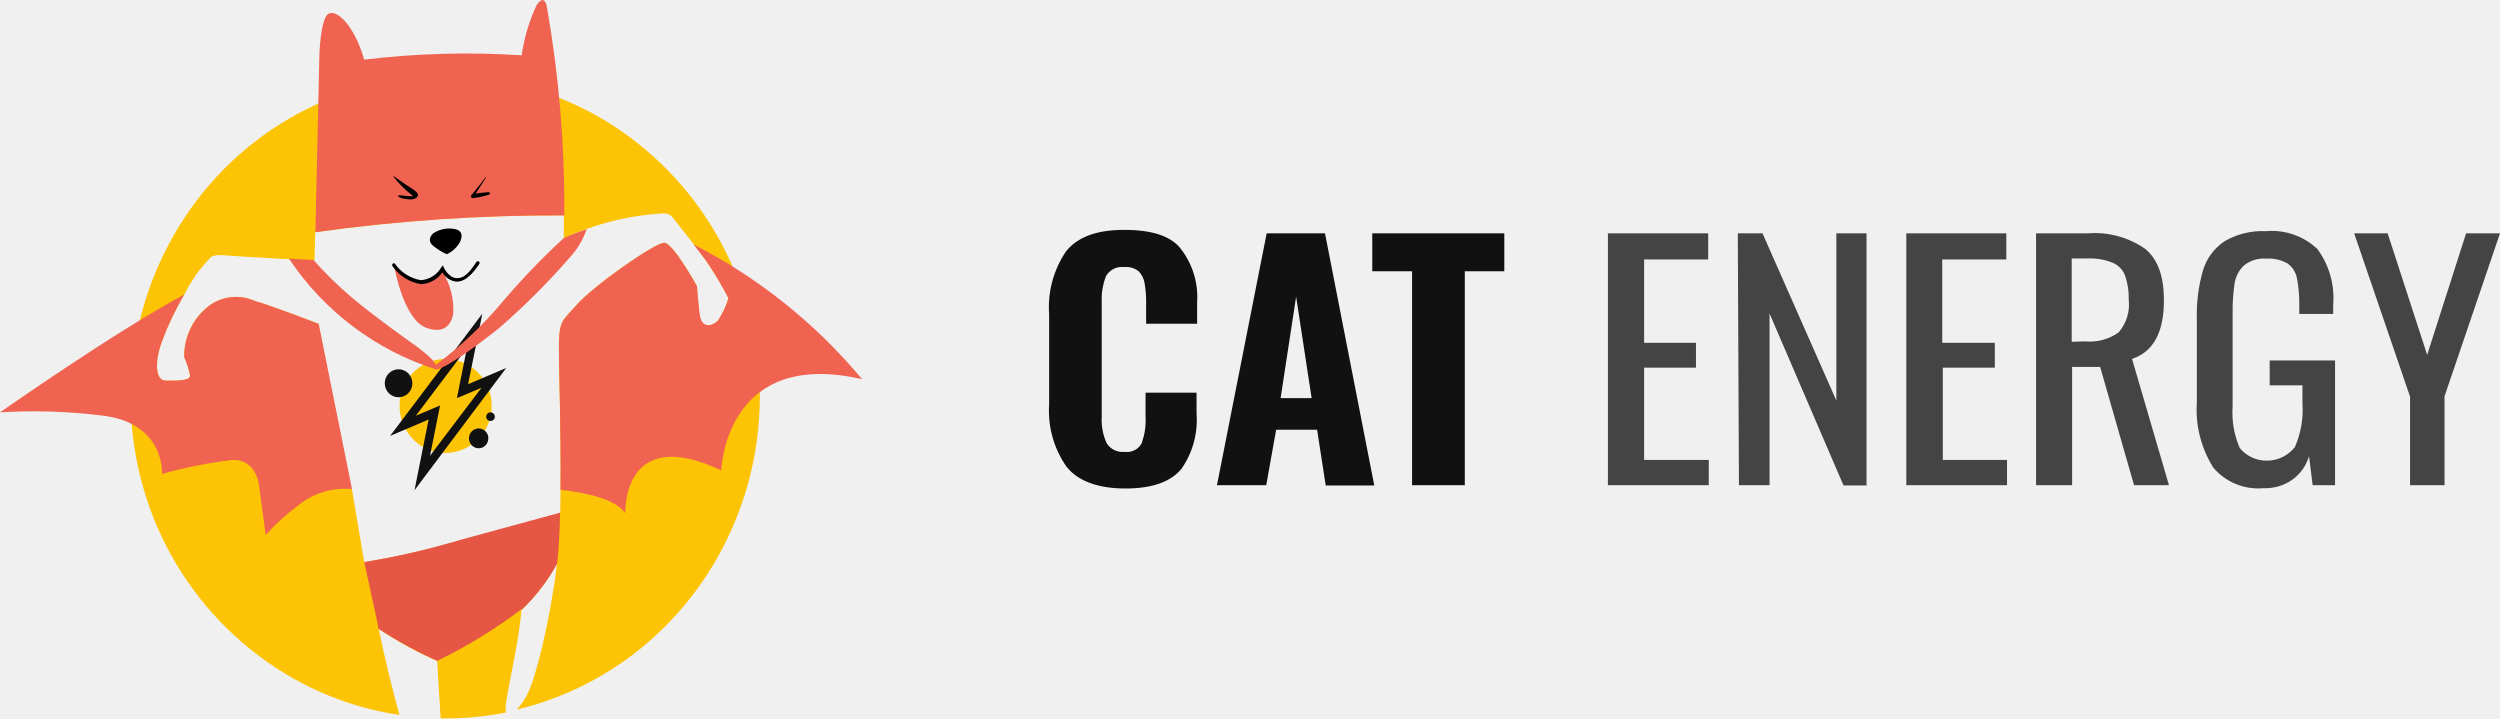
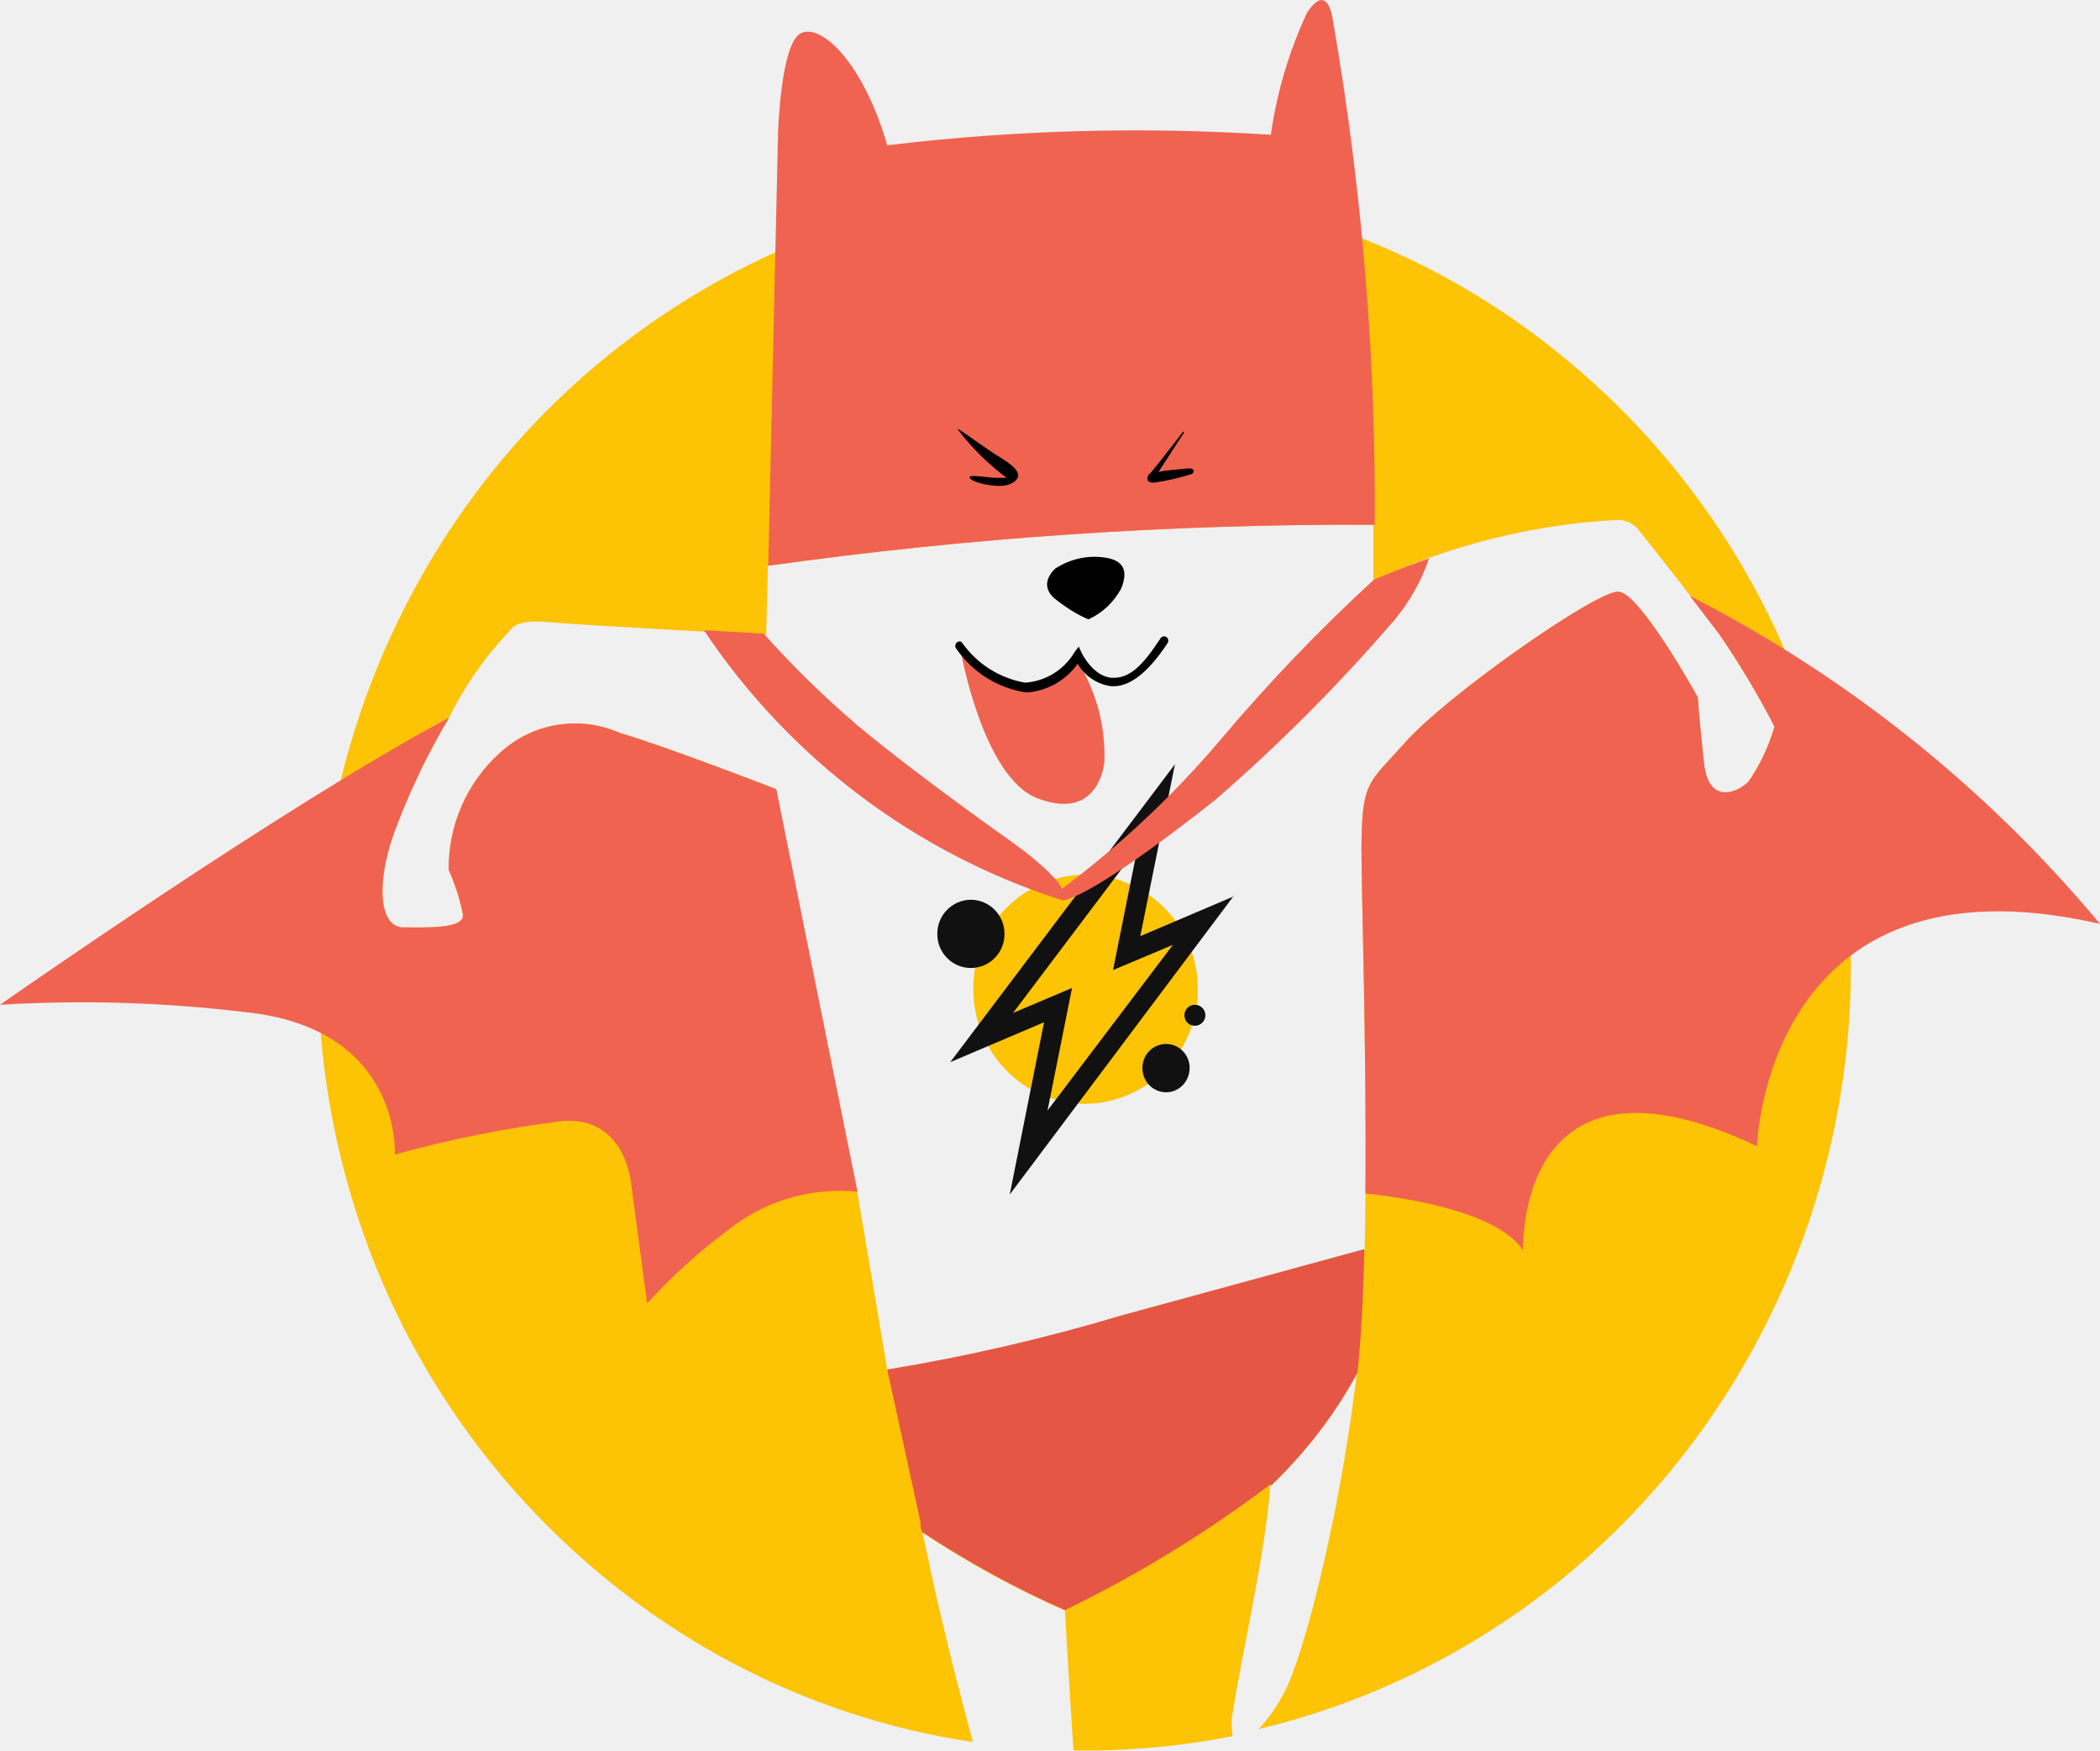
- <svg xmlns="http://www.w3.org/2000/svg" viewBox="0 0 174 50" fill="none">
-   <g clip-path="url(#a)">
-     <path d="M51.2 19.05a22.3 22.3 0 0 0-6.88-9.13 21.5 21.5 0 0 0-21.62-2.95 21.95 21.95 0 0 0-9 6.97 22.76 22.76 0 0 0-3.04 22.04 22.31 22.31 0 0 0 6.78 9.22c3 2.42 6.57 4 10.36 4.56-.5-1.82-1-3.84-1.44-5.98 1.29.86 2.65 1.6 4.07 2.23 0 0 .1 1.88.24 3.99a21.7 21.7 0 0 0 4.55-.41 1.9 1.9 0 0 1 0-.67c.25-1.63.94-4.57 1.07-6.46.99-.94 1.83-2.03 2.48-3.24l-.05.39c-.47 3.71-1.45 7.68-2.05 8.78-.2.37-.43.7-.71 1 3.1-.74 6-2.16 8.5-4.15 2.5-2 4.55-4.53 6-7.42a22.73 22.73 0 0 0 .75-18.77Zm-1.25 3.3c-.38.38-1.15.64-1.28-.5a30.8 30.8 0 0 1-.16-1.93s-1.65-2.99-2.27-3.02c-.62-.04-4.99 3.02-6.14 4.36-1 1.12-1.2 1.05-1.2 3.03 0 1.49.19 7.12.09 11.43l-6.97 1.9a53.8 53.8 0 0 1-6.67 1.5l-.86-5.09h-.12l-2.2-11.49s-3.25-1.26-4.45-1.6a3.16 3.16 0 0 0-3.42.55 4.42 4.42 0 0 0-1.48 3.36c.18.4.32.83.4 1.27.05.42-1.02.37-1.7.37-.69 0-.79-1.25-.25-2.73a19.9 19.9 0 0 1 1.56-3.26c.46-.93 1.06-1.78 1.77-2.52 0 0 .12-.3 1.07-.21.95.09 6.22.37 6.22.37l.05-1.98c5.73-.8 11.51-1.2 17.3-1.17v1.6a18.95 18.95 0 0 1 6.97-1.74.76.76 0 0 1 .65.34c.3.37 2.06 2.61 2.27 2.94.57.83 1.1 1.7 1.57 2.61a5.5 5.5 0 0 1-.75 1.6v.02Z" fill="#FDC305" />
-     <path d="m48.28 17.02.86 1.12c.57.84 1.1 1.72 1.56 2.62a5.5 5.5 0 0 1-.73 1.55c-.38.38-1.16.63-1.28-.5-.13-1.14-.18-1.89-.18-1.89s-1.65-2.99-2.27-3.02c-.62-.04-4.99 3.02-6.14 4.36-1 1.12-1.2 1.05-1.2 3.03 0 1.3.15 5.8.11 9.8 1.55.17 3.83.6 4.51 1.63 0 0-.25-6.26 6.68-2.98 0 0 .24-8.54 9.8-6.35a37.5 37.5 0 0 0-11.72-9.37Zm-9-2.02c.03-4.84-.37-9.67-1.2-14.43 0 0-.13-1.13-.74-.2-.51 1.1-.86 2.27-1.03 3.48a59.42 59.42 0 0 0-10.96.3c-.7-2.4-1.9-3.49-2.47-3.2-.58.29-.65 2.86-.65 2.86l-.28 12.35a121 121 0 0 1 17.33-1.17Z" fill="#F06351" />
-     <path d="M38.78 39.22c.11-.93.17-2.17.2-3.54l-6.96 1.9a53.8 53.8 0 0 1-6.67 1.54l.95 4.36c0 .1 0 .2.06.29 1.3.85 2.65 1.6 4.07 2.22 2.07-1 4.04-2.21 5.88-3.6v.05c.98-.94 1.82-2.02 2.47-3.22Z" fill="#E55645" />
-     <path d="M27.37 12.26c-.05-.08.85.6 1.2.8.35.22.52.37.52.52 0 .15-.22.3-.53.3-.3 0-.78-.1-.85-.23-.07-.12.51 0 .8 0h.25c-.53-.4-1-.86-1.4-1.39Zm6.41.1s-.86 1.12-.93 1.17c-.08.05-.15.3.16.25.35-.05.7-.13 1.04-.24.1-.06.06-.18-.1-.16-.16.02-.58.04-.85.1l.72-1.11s.03-.1-.04-.01Zm-2.68 5.33c.4-.18.72-.49.93-.87.24-.58 0-.8-.38-.88-.52-.1-1.05.01-1.5.3-.33.32-.29.64 0 .87.3.24.6.43.94.58Z" fill="#000" />
-     <path d="M30.79 18.79a1.46 1.46 0 0 1-1.25.86c-.47.04-.94-.1-1.32-.39a1.7 1.7 0 0 1-.45-.4.85.85 0 0 0-.31-.21s.64 3.59 2.2 4.16c1.55.58 1.84-.66 1.89-1 .05-.99-.2-1.97-.7-2.82 0-.26-.02-.09-.06-.2Z" fill="#F06351" />
-     <path d="M29.33 19.78a2.96 2.96 0 0 1-2-1.24.13.13 0 0 1 0-.18.12.12 0 0 1 .13-.03l.03.03a2.78 2.78 0 0 0 1.8 1.14 1.78 1.78 0 0 0 1.41-.87l.12-.16.09.19s.32.66.85.7c.53.03.9-.37 1.4-1.13a.12.12 0 0 1 .17-.03c.02.01.04.04.05.08 0 .03 0 .06-.02.09-.57.86-1.1 1.27-1.62 1.23a1.3 1.3 0 0 1-.95-.64 1.95 1.95 0 0 1-1.46.82Z" fill="#000" />
-     <path d="M31 31.53a3.25 3.25 0 0 0 3.22-3.27 3.25 3.25 0 0 0-3.21-3.28 3.24 3.24 0 0 0-3.2 3.28c0 1.8 1.43 3.27 3.2 3.27Z" fill="#FDC305" />
-     <path d="m35.26 25.6-2.68 1.14.99-4.91-6.42 8.51 2.68-1.14-.98 4.92 6.4-8.53Zm-6.32 3.34 3.56-4.72-.7 3.49 1.71-.72-3.58 4.73.7-3.5-1.7.72Zm-1.2-1.29c.53 0 .96-.43.96-.97a.97.97 0 0 0-.96-.98.97.97 0 0 0-.96.98c0 .54.43.97.96.97Zm5.58 3.55c.37 0 .67-.31.67-.7 0-.37-.3-.68-.67-.68-.38 0-.68.3-.68.69 0 .38.3.69.68.69Zm.82-1.9a.3.3 0 0 0 .3-.3.3.3 0 0 0-.3-.3.3.3 0 0 0-.3.3c0 .17.13.3.3.3Z" fill="#111" />
-     <path d="M39.24 16.57c-1.55 1.42-3 2.94-4.36 4.55a27.48 27.48 0 0 1-4.54 4.27c-.19-.46-1.4-1.32-1.4-1.32s-2.68-1.88-4.44-3.35a27.62 27.62 0 0 1-2.68-2.62l-1.71-.1a19.39 19.39 0 0 0 10.26 7.72c.73-.13 2.8-1.64 4.35-2.87a49.8 49.8 0 0 0 5.13-5.15c.43-.52.76-1.1.98-1.75-.98.34-1.6.62-1.6.62Zm-17.06 5.97s-3.26-1.26-4.46-1.6a3.16 3.16 0 0 0-3.42.55 4.42 4.42 0 0 0-1.48 3.36c.18.4.32.83.41 1.27.04.42-1.03.37-1.71.37-.68 0-.79-1.25-.25-2.73a19.9 19.9 0 0 1 1.56-3.26c-4.66 2.48-12.83 8.2-12.83 8.2a38.4 38.4 0 0 1 7 .21c4.5.46 4.28 4.07 4.28 4.07 1.58-.44 3.19-.76 4.81-.96 1.82-.13 1.95 1.85 1.95 1.85l.45 3.36c.69-.76 1.45-1.45 2.27-2.06a5.11 5.11 0 0 1 3.74-1.13l-2.32-11.5Z" fill="#F06351" />
-     <path d="M74.22 32.47a6.8 6.8 0 0 1-1.2-4.34v-6.26a6.9 6.9 0 0 1 1.18-4.38c.8-1 2.15-1.5 4.08-1.49 1.92 0 3.22.44 3.9 1.31a5.51 5.51 0 0 1 1.14 3.75v1.47h-3.55v-1.6c0-.41-.04-.83-.11-1.24-.05-.3-.19-.58-.4-.8a1.35 1.35 0 0 0-1-.3 1.28 1.28 0 0 0-1.28.62 4.46 4.46 0 0 0-.3 1.84v7.95a3.9 3.9 0 0 0 .34 1.84 1.3 1.3 0 0 0 1.24.61c.25.03.5 0 .71-.12.22-.1.39-.28.5-.5.2-.59.3-1.2.26-1.83v-1.67h3.55v1.45a5.94 5.94 0 0 1-1.05 3.85c-.76.92-2.06 1.37-3.91 1.37s-3.3-.5-4.1-1.53Zm13.94-16.23h4.06l3.43 17.55h-3.38l-.6-3.88h-2.85l-.69 3.86h-3.43l3.46-17.53Zm3.13 11.47-1.08-7.06-1.08 7.06h2.16Zm6.99-8.83h-2.77v-2.64h9.19v2.64h-2.75v14.89h-3.67v-14.89Z" fill="#111" />
-     <path d="M111.91 16.24h6.98v1.82h-4.46v5.8h3.61v1.73h-3.61v6.42h4.5v1.76h-7.02v-17.53Zm9.04 0h1.72l5.14 11.64v-11.64h2.1v17.55h-1.6l-5.15-11.97v11.95h-2.13l-.08-17.53Zm11.73 0h6.96v1.82h-4.46v5.8h3.66v1.73h-3.62v6.42h4.47v1.76h-7.01v-17.53Zm9.02 0h3.63a6.12 6.12 0 0 1 4 1.1c.86.72 1.28 1.91 1.28 3.56 0 2.23-.74 3.59-2.22 4.08l2.57 8.79h-2.43l-2.36-8.23h-1.95v8.23h-2.51v-17.53Zm3.44 7.52c.83.08 1.65-.15 2.32-.63a2.96 2.96 0 0 0 .7-2.27 4.77 4.77 0 0 0-.25-1.67 1.58 1.58 0 0 0-.86-.9 4.18 4.18 0 0 0-1.76-.3h-1.1v5.8l.95-.03Zm8.86 8.71a7.57 7.57 0 0 1-1.1-4.47v-5.85c-.03-1.13.12-2.26.43-3.34.25-.82.77-1.53 1.5-2.02.86-.5 1.86-.75 2.87-.7a4.62 4.62 0 0 1 3.59 1.24 5.74 5.74 0 0 1 1.1 3.87v.65h-2.36v-.54c.01-.65-.04-1.3-.16-1.94a1.66 1.66 0 0 0-.65-1.03 2.63 2.63 0 0 0-1.47-.34 2.2 2.2 0 0 0-1.56.47c-.35.32-.58.76-.66 1.23-.1.69-.15 1.39-.14 2.08v6.51c-.07 1 .1 1.98.5 2.9a2.42 2.42 0 0 0 1.94.87 2.48 2.48 0 0 0 1.9-.95c.41-.97.6-2 .52-3.05v-1.24h-2.28v-1.73h4.55v8.68h-1.56l-.25-2.02c-.2.67-.62 1.26-1.2 1.66-.58.4-1.28.6-2 .57a4.09 4.09 0 0 1-3.52-1.5Zm13.73-4.89-3.88-11.34h2.33l2.75 8.46 2.71-8.46h2.36l-3.86 11.34v6.19h-2.4v-6.19Z" fill="#444" />
-   </g>
-   <defs>
-     <clipPath id="a">
-       <path fill="#fff" d="M0 0h174v50h-174z" />
-     </clipPath>
-   </defs>
+ <svg xmlns="http://www.w3.org/2000/svg" viewBox="0 0 60 50" fill="none">
+   <path d="M51.2 19.05a22.3 22.3 0 0 0-6.88-9.13 21.5 21.5 0 0 0-21.62-2.95 21.95 21.95 0 0 0-9 6.97 22.76 22.76 0 0 0-3.04 22.04 22.31 22.31 0 0 0 6.78 9.22c3 2.42 6.57 4 10.36 4.56-.5-1.82-1-3.84-1.44-5.98 1.29.86 2.65 1.6 4.07 2.23 0 0 .1 1.88.24 3.99a21.7 21.7 0 0 0 4.55-.41 1.9 1.9 0 0 1 0-.67c.25-1.63.94-4.57 1.07-6.46.99-.94 1.83-2.03 2.48-3.24l-.05.39c-.47 3.71-1.45 7.68-2.05 8.78-.2.37-.43.7-.71 1 3.1-.74 6-2.16 8.5-4.15 2.5-2 4.55-4.53 6-7.42a22.73 22.73 0 0 0 .75-18.77Zm-1.25 3.3c-.38.38-1.15.64-1.28-.5-.13-1.13-.16-1.93-.16-1.93s-1.65-2.99-2.27-3.02c-.62-.04-4.99 3.02-6.14 4.36-1 1.12-1.2 1.05-1.2 3.03 0 1.49.19 7.12.09 11.43l-6.97 1.9a53.8 53.8 0 0 1-6.67 1.5l-.86-5.09h-.12l-2.2-11.49s-3.25-1.26-4.45-1.6a3.16 3.16 0 0 0-3.42.55 4.42 4.42 0 0 0-1.48 3.36c.18.4.32.83.4 1.27.05.42-1.02.37-1.7.37-.69 0-.79-1.25-.25-2.73a19.9 19.9 0 0 1 1.56-3.26c.46-.93 1.06-1.78 1.77-2.52 0 0 .12-.3 1.07-.21.95.09 6.22.37 6.22.37l.05-1.98c5.73-.8 11.51-1.2 17.3-1.17v1.6a18.95 18.95 0 0 1 6.97-1.74.77.77 0 0 1 .65.34c.3.37 2.06 2.61 2.27 2.94.57.83 1.1 1.7 1.57 2.61a5.5 5.5 0 0 1-.75 1.6v.02Z" fill="#FDC305" />
+   <path d="m48.28 17.02.86 1.12c.57.84 1.1 1.72 1.56 2.62a5.5 5.5 0 0 1-.73 1.55c-.38.38-1.16.63-1.28-.5-.13-1.14-.18-1.89-.18-1.89s-1.65-2.99-2.27-3.02c-.62-.04-4.99 3.02-6.14 4.36-1 1.12-1.2 1.05-1.2 3.03 0 1.3.15 5.8.11 9.8 1.55.17 3.83.6 4.51 1.63 0 0-.25-6.26 6.68-2.98 0 0 .24-8.54 9.8-6.35a37.5 37.5 0 0 0-11.72-9.37Zm-9-2.02c.03-4.84-.37-9.67-1.2-14.43 0 0-.13-1.13-.74-.2-.51 1.1-.86 2.27-1.03 3.48a59.42 59.42 0 0 0-10.96.3c-.7-2.4-1.9-3.49-2.47-3.2-.58.29-.65 2.86-.65 2.86l-.28 12.35a121 121 0 0 1 17.33-1.17Z" fill="#F06351" />
+   <path d="M38.78 39.22c.11-.93.17-2.17.2-3.54l-6.96 1.9a53.82 53.82 0 0 1-6.67 1.54l.95 4.36c0 .1 0 .2.06.29 1.3.85 2.65 1.6 4.07 2.22 2.07-1 4.04-2.21 5.88-3.6v.05c.98-.94 1.82-2.02 2.47-3.22Z" fill="#E55645" />
+   <path d="M27.37 12.26c-.05-.08.85.6 1.2.8.35.22.52.37.52.52 0 .15-.22.3-.53.3-.3 0-.78-.1-.85-.23-.07-.12.51 0 .8 0h.25c-.53-.4-1-.86-1.4-1.39Zm6.41.1s-.86 1.12-.93 1.17c-.08.05-.15.3.16.25.35-.05.7-.13 1.04-.24.1-.06.06-.18-.1-.16-.16.02-.58.04-.85.1l.72-1.11s.03-.1-.04-.01Zm-2.68 5.33c.4-.18.72-.49.93-.87.24-.58 0-.8-.38-.88-.52-.1-1.05.01-1.5.3-.33.32-.29.64 0 .87.3.24.6.43.94.58Z" fill="#000" />
+   <path d="M30.79 18.79a1.46 1.46 0 0 1-1.25.86c-.47.04-.94-.1-1.32-.39a1.7 1.7 0 0 1-.45-.4.86.86 0 0 0-.31-.21s.64 3.59 2.2 4.16c1.55.58 1.84-.66 1.89-1 .05-.99-.2-1.97-.7-2.82 0-.26-.02-.09-.06-.2Z" fill="#F06351" />
+   <path d="M29.33 19.78a2.95 2.95 0 0 1-2-1.24.13.13 0 0 1 0-.18.12.12 0 0 1 .13-.03l.03.03a2.78 2.78 0 0 0 1.8 1.14 1.78 1.78 0 0 0 1.41-.87l.12-.16.09.19s.32.66.85.7c.53.03.9-.37 1.4-1.13a.12.12 0 0 1 .17-.03c.02.01.04.04.05.08 0 .03 0 .06-.02.09-.57.86-1.1 1.27-1.62 1.23a1.31 1.31 0 0 1-.95-.64 1.95 1.95 0 0 1-1.46.82Z" fill="#000" />
+   <path d="M31 31.53a3.25 3.25 0 0 0 3.22-3.27 3.25 3.25 0 0 0-3.21-3.28 3.24 3.24 0 0 0-3.2 3.28c0 1.8 1.43 3.27 3.2 3.27Z" fill="#FDC305" />
+   <path d="m35.26 25.6-2.68 1.14.99-4.91-6.42 8.51 2.68-1.14-.98 4.92 6.4-8.53Zm-6.32 3.34 3.56-4.72-.7 3.49 1.71-.72-3.58 4.73.7-3.5-1.7.72Zm-1.2-1.29c.53 0 .96-.43.96-.97a.97.97 0 0 0-.96-.98.97.97 0 0 0-.96.98c0 .54.43.97.96.97Zm5.58 3.55c.37 0 .67-.31.67-.7 0-.37-.3-.68-.67-.68-.38 0-.68.3-.68.69 0 .38.3.69.68.69Zm.82-1.9a.3.3 0 0 0 .3-.3.3.3 0 0 0-.3-.3.3.3 0 0 0-.3.3c0 .17.13.3.3.3Z" fill="#111" />
+   <path d="M39.24 16.57a49.7 49.7 0 0 0-4.36 4.55 27.48 27.48 0 0 1-4.54 4.27c-.19-.46-1.4-1.32-1.4-1.32s-2.68-1.88-4.44-3.35a27.62 27.62 0 0 1-2.68-2.62l-1.71-.1a19.39 19.39 0 0 0 10.26 7.72c.73-.13 2.8-1.64 4.35-2.87a49.8 49.8 0 0 0 5.13-5.15c.43-.52.76-1.1.98-1.75-.98.34-1.6.62-1.6.62Zm-17.06 5.97s-3.26-1.26-4.46-1.6a3.16 3.16 0 0 0-3.42.55 4.42 4.42 0 0 0-1.48 3.36c.18.4.32.83.41 1.27.04.42-1.03.37-1.71.37-.68 0-.79-1.25-.25-2.73a19.9 19.9 0 0 1 1.56-3.26c-4.66 2.48-12.83 8.2-12.83 8.2 2.34-.14 4.68-.07 7 .21 4.5.46 4.28 4.07 4.28 4.07 1.58-.44 3.19-.76 4.81-.96 1.82-.13 1.95 1.85 1.95 1.85l.45 3.36c.69-.76 1.45-1.45 2.27-2.06a5.11 5.11 0 0 1 3.74-1.13l-2.32-11.5Z" fill="#F06351" />
</svg>
